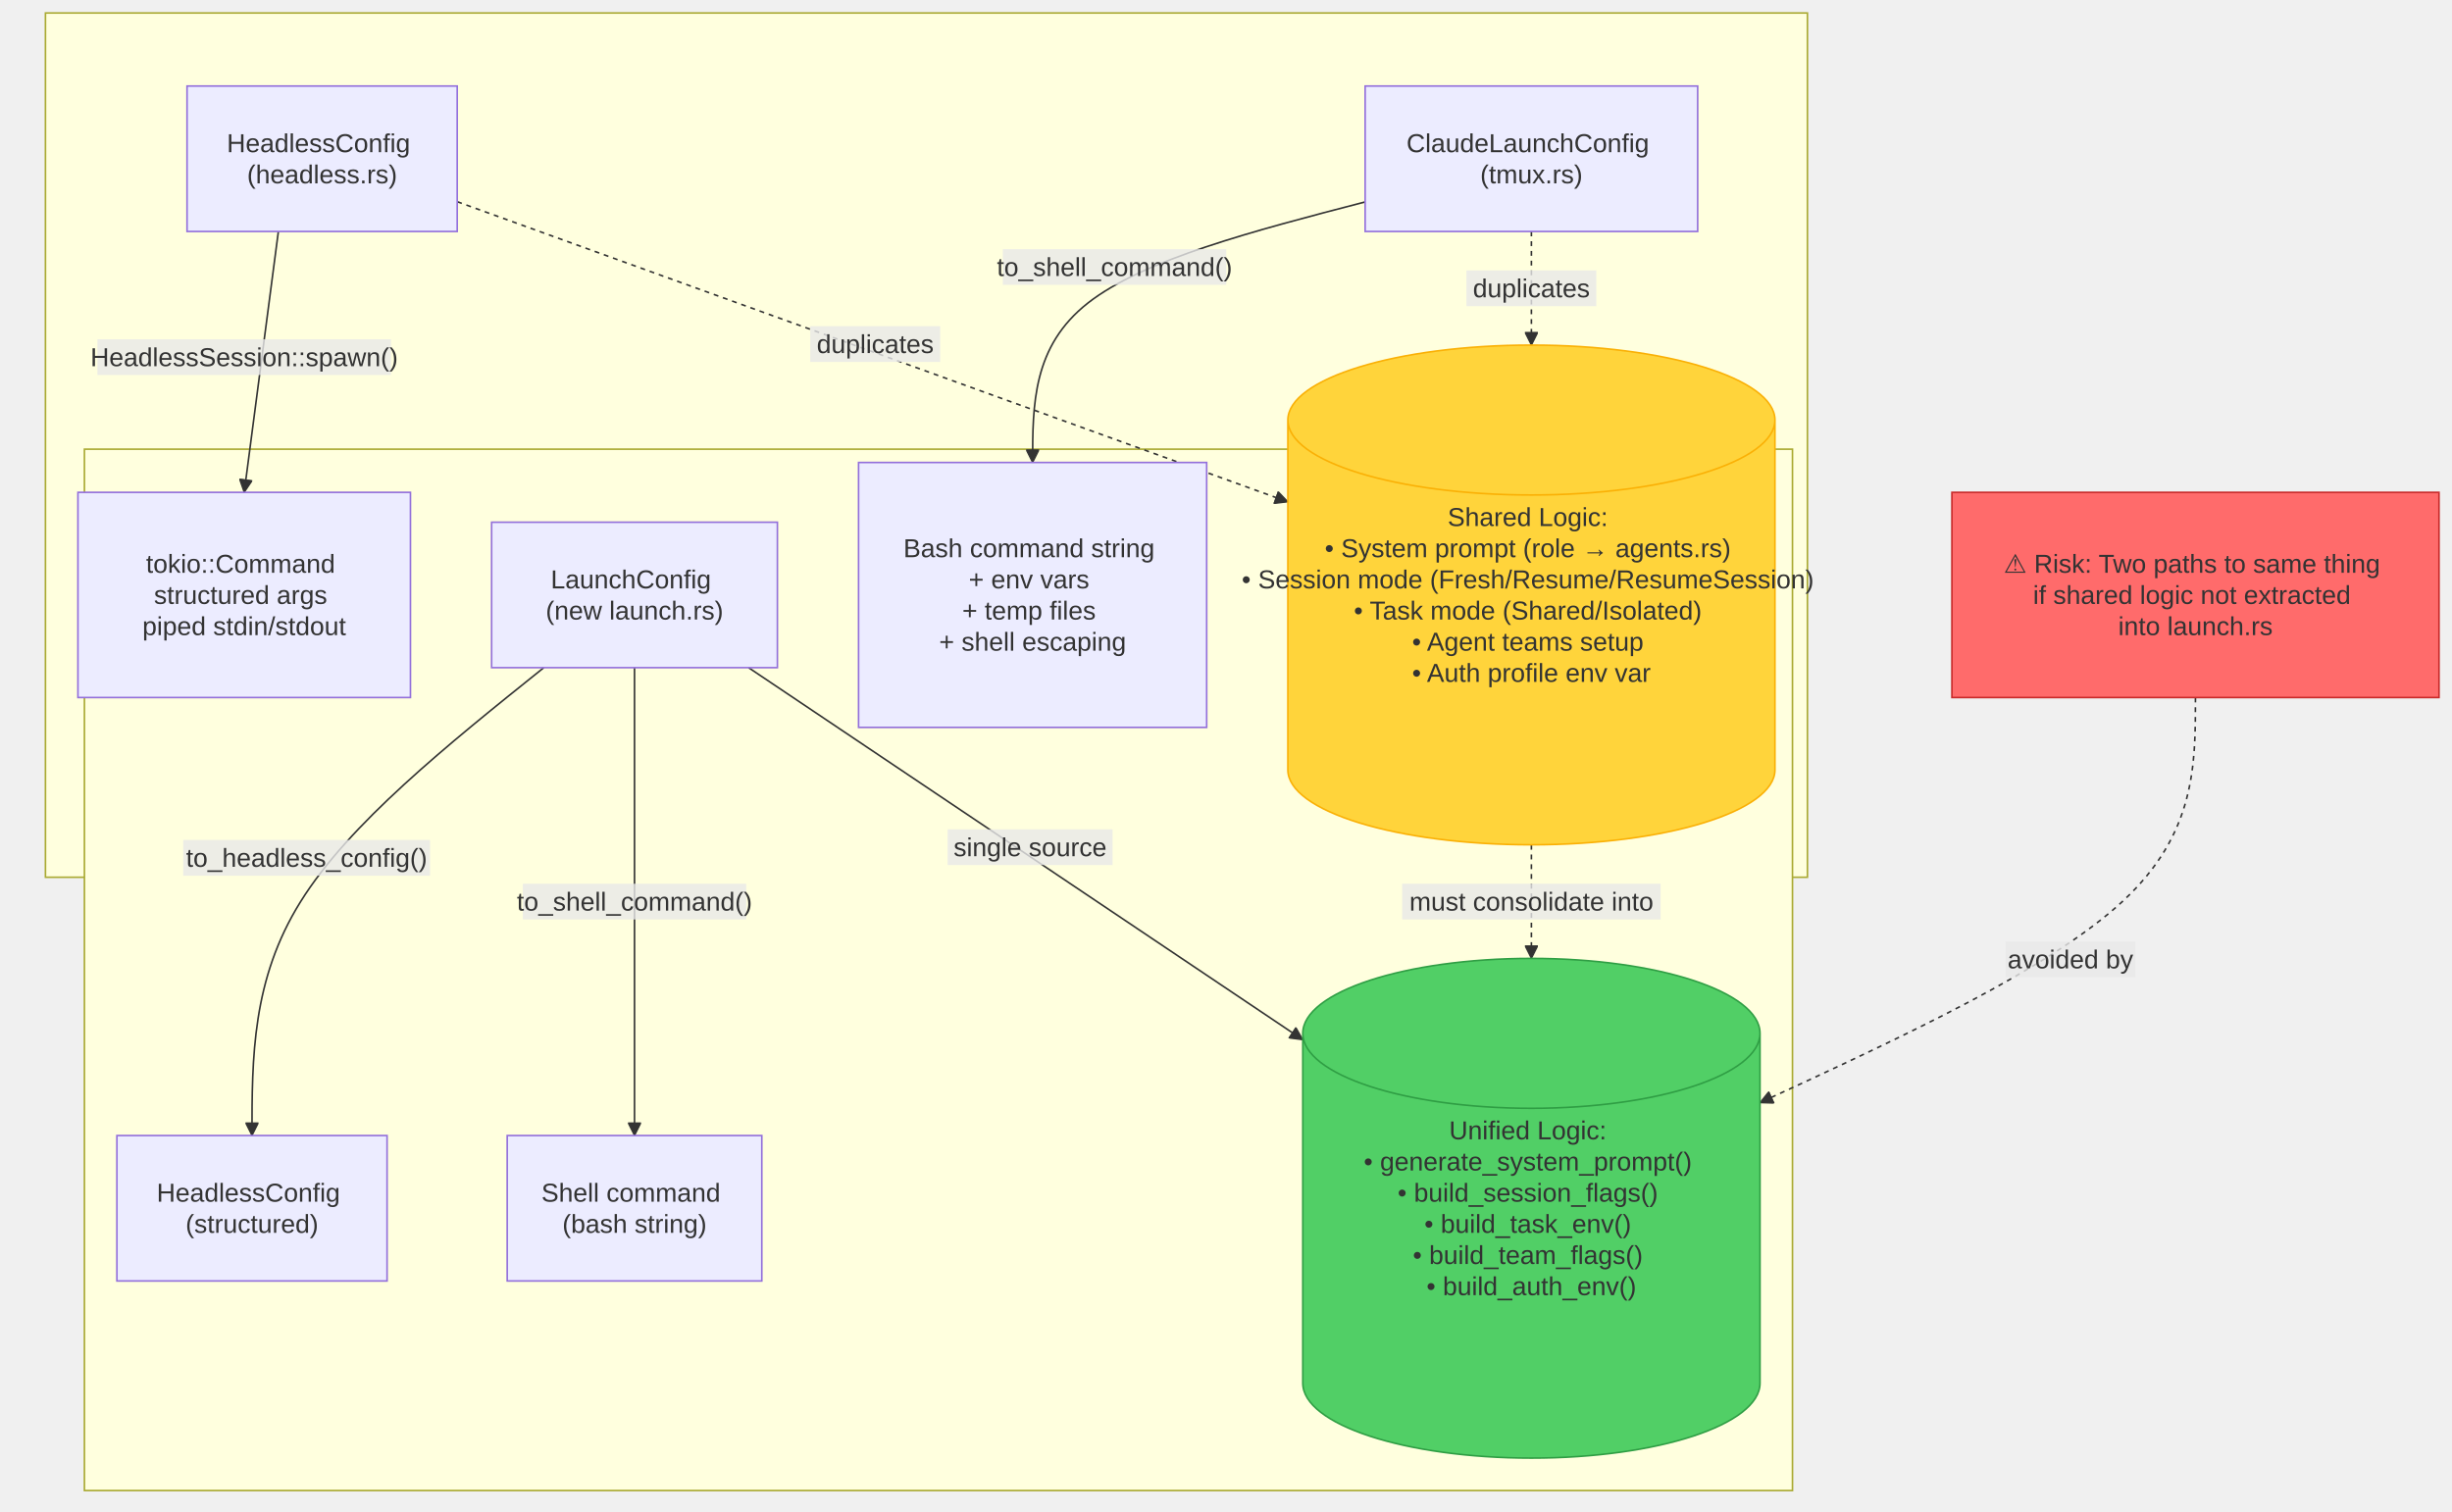
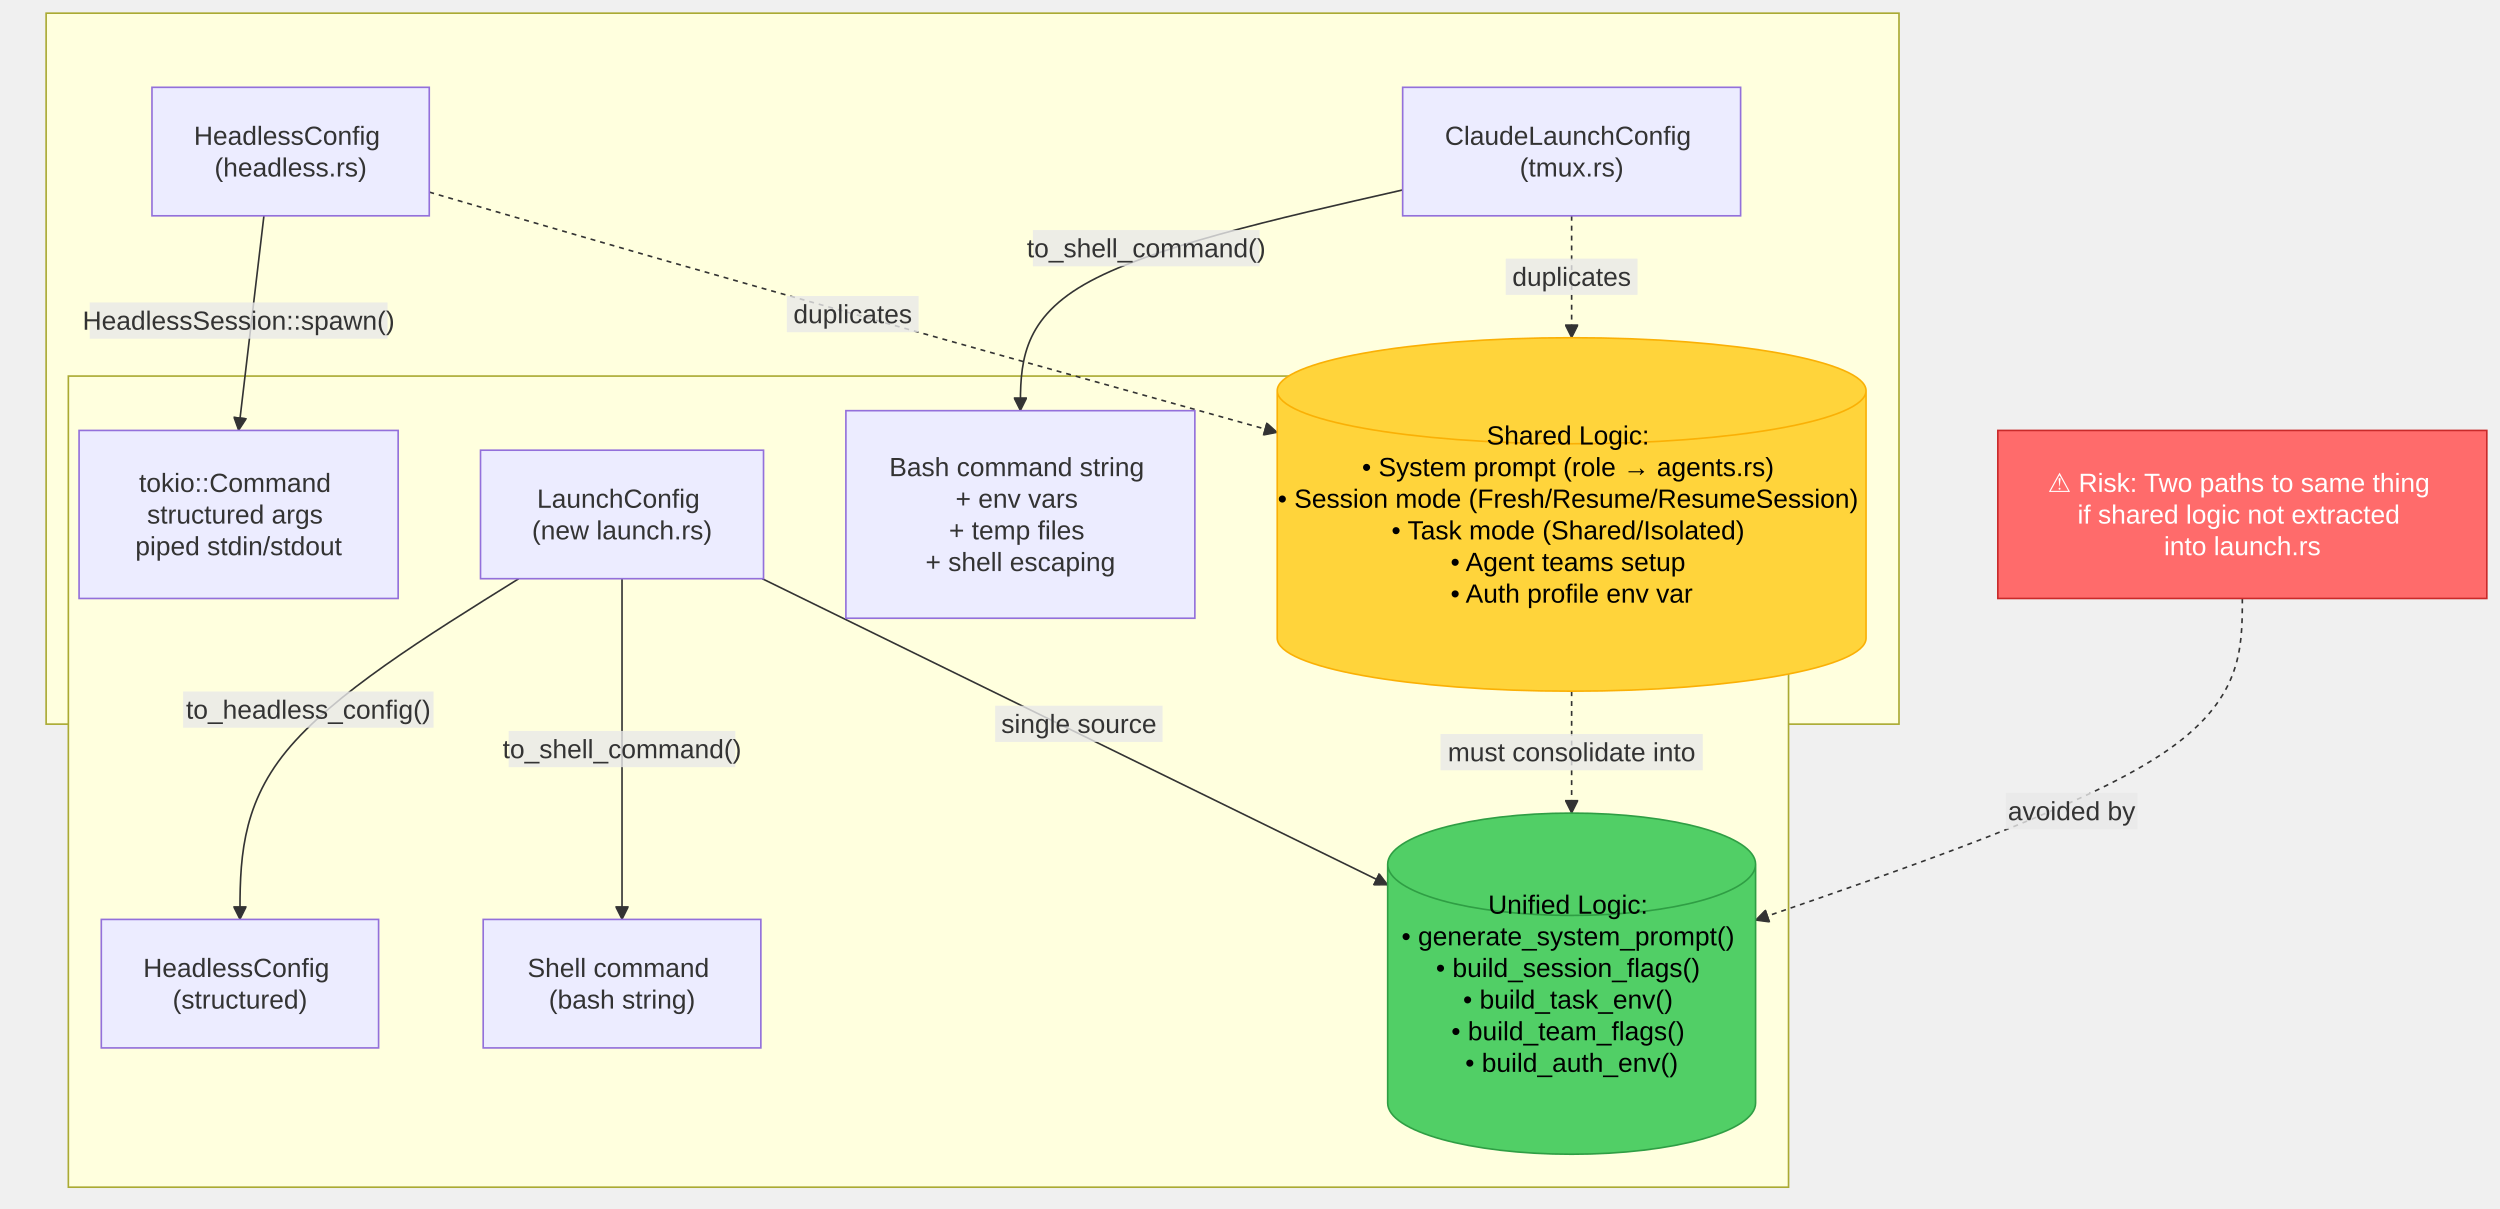
- <svg xmlns="http://www.w3.org/2000/svg" width="1510.2" height="931.28" viewBox="-8 -28 1510.2 931.28" class="mermaid">
+ <svg xmlns="http://www.w3.org/2000/svg" width="1517.558" height="733.653" viewBox="-8 -28 1517.558 733.653" class="mermaid">
  <style>

.mermaid {
  font-family: trebuchet ms, verdana, arial, sans-serif;
  font-size: 16px;
}

.node rect,
.node polygon,
.node circle,
.node ellipse,
.node path {
  fill: #ECECFF;
  stroke: #9370DB;
  stroke-width: 1px;
}

.node line {
  stroke: #9370DB;
  stroke-width: 1px;
}

.node .label {
  fill: #333333;
}

.node text {
  fill: #333333;
  font-family: trebuchet ms, verdana, arial, sans-serif;
  font-size: 16px;
}

.edge-path {
  fill: none;
  stroke: #333333;
  stroke-width: 1px;
}

.edge-label {
  fill: #333333;
  font-family: trebuchet ms, verdana, arial, sans-serif;
}

.edge-label-bg {
  fill: rgba(232, 232, 232, 0.8);
}

.subgraph {
  fill: #ffffde;
  stroke: #aaaa33;
  stroke-width: 1px;
}

.subgraph-title {
  fill: #333333;
  font-weight: bold;
}

.cluster rect {
  fill: #ffffde;
  stroke: #aaaa33;
  stroke-width: 1px;
  rx: 5px;
  ry: 5px;
}

.cluster-label {
  fill: #333333;
  font-family: trebuchet ms, verdana, arial, sans-serif;
  font-size: 16px;
  font-weight: bold;
}

marker path {
  fill: #333333;
  stroke: #333333;
}

  </style>
  <defs>
    <marker id="arrow_point" viewBox="0 0 10 10" refX="10" refY="5" markerWidth="8" markerHeight="8" orient="auto" markerUnits="userSpaceOnUse">
      <path d="M 0 0 L 10 5 L 0 10 z" />
    </marker>
    <marker id="arrow_point_start" viewBox="0 0 10 10" refX="4.5" refY="5" markerWidth="8" markerHeight="8" orient="auto" markerUnits="userSpaceOnUse">
      <path d="M 0 5 L 10 10 L 10 0 z" />
    </marker>
    <marker id="arrow_cross" viewBox="0 0 11 11" refX="12" refY="5.2" markerWidth="11" markerHeight="11" orient="auto" markerUnits="userSpaceOnUse">
      <path d="M 1 1 L 10 10 M 10 1 L 1 10" stroke-width="2" fill="none" />
    </marker>
    <marker id="arrow_cross_start" viewBox="0 0 11 11" refX="-1" refY="5.2" markerWidth="11" markerHeight="11" orient="auto" markerUnits="userSpaceOnUse">
      <path d="M 1 1 L 10 10 M 10 1 L 1 10" stroke-width="2" fill="none" />
    </marker>
    <marker id="arrow_circle" viewBox="0 0 10 10" refX="11" refY="5" markerWidth="11" markerHeight="11" orient="auto" markerUnits="userSpaceOnUse">
      <circle cx="5" cy="5" r="5" />
    </marker>
    <marker id="arrow_circle_start" viewBox="0 0 10 10" refX="-1" refY="5" markerWidth="11" markerHeight="11" orient="auto" markerUnits="userSpaceOnUse">
      <circle cx="5" cy="5" r="5" />
    </marker>
  </defs>
  <g class="root">
    <g class="clusters">
      <g class="subgraph" id="subgraph-">
-         <rect x="20" y="-20" width="1085.2" height="532.44" class="cluster" />
-         <text x="562.6" y="-4" class="cluster-label" text-anchor="middle" />
+         <rect x="20" y="-20" width="1124.733" height="431.567" class="cluster" />
+         <text x="582.366" y="-4" class="cluster-label" text-anchor="middle" />
      </g>
      <g class="subgraph" id="subgraph-">
-         <rect x="44" y="248.72" width="1052" height="641.56" class="cluster" />
-         <text x="570" y="264.72" class="cluster-label" text-anchor="middle" />
+         <rect x="33.492" y="200.284" width="1044.19" height="492.369" class="cluster" />
+         <text x="555.587" y="216.284" class="cluster-label" text-anchor="middle" />
      </g>
    </g>
    <g class="edgePaths">
      <g class="edge" id="edge-L-TmuxPath-ShellCmd-0">
-         <path d="M 832.80 96.40 C 764.53 114.13, 696.27 131.87, 662.13 158.62 C 628.00 185.37, 628.00 221.15, 628.00 256.92" class="edge-path" stroke-width="1" marker-end="url(#arrow_point)" fill="none" />
+         <path d="M 843.45 87.30 C 766.10 104.86, 688.74 122.43, 650.07 144.76 C 611.39 167.09, 611.39 194.19, 611.39 221.28" class="edge-path" fill="none" stroke-width="1" marker-end="url(#arrow_point)" />
      </g>
      <g class="edge" id="edge-L-HeadlessPath-TokioCmd-0">
-         <path d="M 163.45 114.60 L 142.40 275.32" class="edge-path" marker-end="url(#arrow_point)" fill="none" stroke-width="1" />
+         <path d="M 152.21 103.00 L 136.84 233.28" class="edge-path" fill="none" marker-end="url(#arrow_point)" stroke-width="1" />
      </g>
      <g class="edge" id="edge-L-TmuxPath-SharedLogic-0">
-         <path d="M 935.20 114.60 C 935.20 126.27, 935.20 137.93, 935.20 149.60 C 935.20 161.27, 935.20 172.93, 935.20 184.60" class="edge-path" stroke-dasharray="3,3" stroke-width="2" marker-end="url(#arrow_point)" fill="none" />
+         <path d="M 946.02 103.00 C 946.02 115.33, 946.02 127.67, 946.02 140.00 C 946.02 152.33, 946.02 164.67, 946.02 177.00" class="edge-path" fill="none" marker-end="url(#arrow_point)" stroke-width="2" stroke-dasharray="3,3" />
      </g>
      <g class="edge" id="edge-L-HeadlessPath-SharedLogic-0">
-         <path d="M 273.60 96.27 L 785.20 281.16" class="edge-path" fill="none" stroke-width="2" stroke-dasharray="3,3" marker-end="url(#arrow_point)" />
+         <path d="M 252.57 88.61 C 311.15 105.74, 369.73 122.87, 455.52 147.18 C 541.31 171.49, 654.31 202.98, 767.30 234.48" class="edge-path" marker-end="url(#arrow_point)" fill="none" stroke-width="2" stroke-dasharray="3,3" />
      </g>
      <g class="edge" id="edge-L-NewLaunch-HeadlessOut-0">
-         <path d="M 326.93 383.32 C 267.02 431.36, 207.11 479.40, 177.16 527.44 C 147.20 575.48, 147.20 623.52, 147.20 671.56" class="edge-path" stroke-width="1" marker-end="url(#arrow_point)" fill="none" />
+         <path d="M 306.89 323.28 C 250.48 358.38, 194.07 393.47, 165.86 427.94 C 137.65 462.41, 137.65 496.26, 137.65 530.11" class="edge-path" stroke-width="1" marker-end="url(#arrow_point)" fill="none" />
      </g>
      <g class="edge" id="edge-L-NewLaunch-ShellOut-0">
-         <path d="M 382.80 383.32 C 382.80 431.36, 382.80 479.40, 382.80 527.44 C 382.80 575.48, 382.80 623.52, 382.80 671.56" class="edge-path" fill="none" marker-end="url(#arrow_point)" stroke-width="1" />
+         <path d="M 369.58 323.28 C 369.58 358.38, 369.58 393.47, 369.58 427.94 C 369.58 462.41, 369.58 496.26, 369.58 530.11" class="edge-path" fill="none" stroke-width="1" marker-end="url(#arrow_point)" />
      </g>
      <g class="edge" id="edge-L-NewLaunch-UnifiedLogic-0">
-         <path d="M 453.04 383.32 L 794.40 612.54" class="edge-path" fill="none" stroke-width="1" marker-end="url(#arrow_point)" />
+         <path d="M 454.68 323.28 L 834.36 509.12" class="edge-path" fill="none" marker-end="url(#arrow_point)" stroke-width="1" />
      </g>
      <g class="edge" id="edge-L-SharedLogic-UnifiedLogic-0">
-         <path d="M 935.20 492.44 C 935.20 504.11, 935.20 515.77, 935.20 527.44 C 935.20 539.11, 935.20 550.77, 935.20 562.44" class="edge-path" stroke-width="2" marker-end="url(#arrow_point)" fill="none" stroke-dasharray="3,3" />
+         <path d="M 946.02 391.57 C 946.02 403.90, 946.02 416.23, 946.02 428.57 C 946.02 440.90, 946.02 453.23, 946.02 465.57" class="edge-path" stroke-dasharray="3,3" fill="none" marker-end="url(#arrow_point)" stroke-width="2" />
      </g>
      <g class="edge" id="edge-L-Risk-UnifiedLogic-0">
-         <path d="M 1344.20 401.72 C 1344.20 443.63, 1344.20 485.53, 1299.50 527.13 C 1254.80 568.73, 1165.40 610.03, 1076.00 651.32" class="edge-path" marker-end="url(#arrow_point)" fill="none" stroke-width="2" stroke-dasharray="3,3" />
+         <path d="M 1353.15 335.28 C 1353.15 366.38, 1353.15 397.47, 1303.90 430.02 C 1254.66 462.57, 1156.17 496.56, 1057.68 530.56" class="edge-path" fill="none" stroke-width="2" stroke-dasharray="3,3" marker-end="url(#arrow_point)" />
      </g>
    </g>
    <g class="edgeLabels">
      <g class="edgeLabel" id="edge-label-L-TmuxPath-ShellCmd-0">
-         <rect x="609.664" y="125.491" width="137.6" height="22" class="edge-label-bg" />
-         <text x="678.464" y="136.491" class="edge-label" dominant-baseline="central" text-anchor="middle">to_shell_command()</text>
+         <rect x="618.987" y="111.649" width="137.6" height="22" class="edge-label-bg" />
+         <text x="687.787" y="122.649" class="edge-label" text-anchor="middle" dominant-baseline="central">to_shell_command()</text>
      </g>
      <g class="edgeLabel" id="edge-label-L-HeadlessPath-TokioCmd-0">
-         <rect x="52" y="181.038" width="180.8" height="22" class="edge-label-bg" />
-         <text x="142.4" y="192.038" class="edge-label" text-anchor="middle" dominant-baseline="central">HeadlessSession::spawn()</text>
+         <rect x="46.444" y="155.609" width="180.8" height="22" class="edge-label-bg" />
+         <text x="136.844" y="166.609" class="edge-label" dominant-baseline="central" text-anchor="middle">HeadlessSession::spawn()</text>
      </g>
      <g class="edgeLabel" id="edge-label-L-TmuxPath-SharedLogic-0">
-         <rect x="895.2" y="138.6" width="80" height="22" class="edge-label-bg" />
-         <text x="935.2" y="149.6" class="edge-label" dominant-baseline="central" text-anchor="middle">duplicates</text>
+         <rect x="906.019" y="129" width="80" height="22" class="edge-label-bg" />
+         <text x="946.019" y="140" class="edge-label" text-anchor="middle" dominant-baseline="central">duplicates</text>
      </g>
      <g class="edgeLabel" id="edge-label-L-HeadlessPath-SharedLogic-0">
-         <rect x="491.062" y="172.966" width="80" height="22" class="edge-label-bg" />
-         <text x="531.062" y="183.966" class="edge-label" text-anchor="middle" dominant-baseline="central">duplicates</text>
+         <rect x="469.619" y="151.659" width="80" height="22" class="edge-label-bg" />
+         <text x="509.619" y="162.659" class="edge-label" text-anchor="middle" dominant-baseline="central">duplicates</text>
      </g>
      <g class="edgeLabel" id="edge-label-L-NewLaunch-HeadlessOut-0">
-         <rect x="104.847" y="489.46" width="152" height="22" class="edge-label-bg" />
-         <text x="180.847" y="500.46" class="edge-label" text-anchor="middle" dominant-baseline="central">to_headless_config()</text>
+         <rect x="103.162" y="391.744" width="152" height="22" class="edge-label-bg" />
+         <text x="179.162" y="402.744" class="edge-label" text-anchor="middle" dominant-baseline="central">to_headless_config()</text>
      </g>
      <g class="edgeLabel" id="edge-label-L-NewLaunch-ShellOut-0">
-         <rect x="314" y="516.44" width="137.6" height="22" class="edge-label-bg" />
-         <text x="382.8" y="527.44" class="edge-label" text-anchor="middle" dominant-baseline="central">to_shell_command()</text>
+         <rect x="300.782" y="415.697" width="137.6" height="22" class="edge-label-bg" />
+         <text x="369.582" y="426.697" class="edge-label" text-anchor="middle" dominant-baseline="central">to_shell_command()</text>
      </g>
      <g class="edgeLabel" id="edge-label-L-NewLaunch-UnifiedLogic-0">
-         <rect x="575.663" y="482.931" width="101.6" height="22" class="edge-label-bg" />
-         <text x="626.463" y="493.931" class="edge-label" dominant-baseline="central" text-anchor="middle">single source</text>
+         <rect x="596.115" y="400.382" width="101.6" height="22" class="edge-label-bg" />
+         <text x="646.915" y="411.382" class="edge-label" text-anchor="middle" dominant-baseline="central">single source</text>
      </g>
      <g class="edgeLabel" id="edge-label-L-SharedLogic-UnifiedLogic-0">
-         <rect x="855.6" y="516.44" width="159.2" height="22" class="edge-label-bg" />
-         <text x="935.2" y="527.44" class="edge-label" text-anchor="middle" dominant-baseline="central">must consolidate into</text>
+         <rect x="866.419" y="417.567" width="159.2" height="22" class="edge-label-bg" />
+         <text x="946.019" y="428.567" class="edge-label" text-anchor="middle" dominant-baseline="central">must consolidate into</text>
      </g>
      <g class="edgeLabel" id="edge-label-L-Risk-UnifiedLogic-0">
-         <rect x="1227.166" y="552.022" width="80" height="22" class="edge-label-bg" />
-         <text x="1267.166" y="563.022" class="edge-label" text-anchor="middle" dominant-baseline="central">avoided by</text>
+         <rect x="1209.502" y="453.345" width="80" height="22" class="edge-label-bg" />
+         <text x="1249.502" y="464.345" class="edge-label" text-anchor="middle" dominant-baseline="central">avoided by</text>
      </g>
    </g>
    <g class="nodes">
      <g class="node" id="node-HeadlessOut">
-         <rect x="64" y="671.56" width="166.4" height="89.6" />
-         <text x="147.2" y="716.36" class="label" dominant-baseline="central" text-anchor="middle">
-           <tspan x="147.2" y="716.36" dy="-0.6em">HeadlessConfig</tspan>
-           <tspan x="147.2" dy="1.2em">(structured)</tspan>
+         <rect x="53.492" y="530.11" width="168.32" height="78" />
+         <text x="137.652" y="569.11" class="label" dominant-baseline="central" text-anchor="middle">
+           <tspan x="137.652" y="569.11" dy="-0.6em">HeadlessConfig</tspan>
+           <tspan x="137.652" dy="1.2em">(structured)</tspan>
        </text>
      </g>
      <g class="node" id="node-HeadlessPath">
-         <rect x="107.2" y="25" width="166.4" height="89.6" />
-         <text x="190.4" y="69.8" class="label" dominant-baseline="central" text-anchor="middle">
-           <tspan x="190.4" y="69.8" dy="-0.6em">HeadlessConfig</tspan>
-           <tspan x="190.4" dy="1.2em">(headless.rs)</tspan>
+         <rect x="84.25" y="25" width="168.32" height="78" />
+         <text x="168.41" y="64" class="label" text-anchor="middle" dominant-baseline="central">
+           <tspan x="168.41" y="64" dy="-0.6em">HeadlessConfig</tspan>
+           <tspan x="168.41" dy="1.2em">(headless.rs)</tspan>
        </text>
      </g>
      <g class="node" id="node-NewLaunch">
-         <rect x="294.8" y="293.72" width="176" height="89.6" />
-         <text x="382.8" y="338.52" class="label" text-anchor="middle" dominant-baseline="central">
-           <tspan x="382.8" y="338.52" dy="-0.6em">LaunchConfig</tspan>
-           <tspan x="382.8" dy="1.2em">(new launch.rs)</tspan>
+         <rect x="283.687" y="245.284" width="171.789" height="78" />
+         <text x="369.582" y="284.284" class="label" dominant-baseline="central" text-anchor="middle">
+           <tspan x="369.582" y="284.284" dy="-0.6em">LaunchConfig</tspan>
+           <tspan x="369.582" dy="1.2em">(new launch.rs)</tspan>
        </text>
      </g>
      <g class="node" id="node-Risk">
-         <rect x="1194.2" y="275.32" width="300" height="126.4" style="fill:#ff6b6b !important;stroke:#c92a2a !important;color:#fff !important" />
-         <text x="1344.2" y="338.52" class="label" text-anchor="middle" dominant-baseline="central">
-           <tspan x="1344.2" y="338.52" dy="-1.2em">⚠️ Risk: Two paths to same thing</tspan>
-           <tspan x="1344.2" dy="1.2em">if shared logic not extracted</tspan>
-           <tspan x="1344.2" dy="1.2em">into launch.rs</tspan>
+         <rect x="1204.733" y="233.284" width="296.825" height="102" style="fill:#ff6b6b !important;stroke:#c92a2a !important;color:#fff !important" />
+         <text x="1353.145" y="284.284" class="label" dominant-baseline="central" style="fill: #fff" text-anchor="middle">
+           <tspan x="1353.145" y="284.284" dy="-1.2em">⚠️ Risk: Two paths to same thing</tspan>
+           <tspan x="1353.145" dy="1.2em">if shared logic not extracted</tspan>
+           <tspan x="1353.145" dy="1.2em">into launch.rs</tspan>
        </text>
      </g>
      <g class="node" id="node-SharedLogic">
-         <path d="M 785.2 230.776 a 150 46.176 0 0 0 300 0 a 150 46.176 0 0 0 -300 0 l 0 215.488 a 150 46.176 0 0 0 300 0 l 0 -215.488" style="fill:#ffd43b !important;stroke:#fab005 !important;color:#000 !important" />
-         <text x="935.2" y="338.52" class="label" text-anchor="middle" dominant-baseline="central">
-           <tspan x="935.2" y="338.52" dy="-3em">Shared Logic:</tspan>
-           <tspan x="935.2" dy="1.2em">• System prompt (role → agents.rs)</tspan>
-           <tspan x="935.2" dy="1.2em">• Session mode (Fresh/Resume/ResumeSession)</tspan>
-           <tspan x="935.2" dy="1.2em">• Task mode (Shared/Isolated)</tspan>
-           <tspan x="935.2" dy="1.2em">• Agent teams setup</tspan>
-           <tspan x="935.2" dy="1.2em">• Auth profile env var</tspan>
+         <path d="M 767.305 209.185 a 178.714 32.185 0 0 0 357.428 0 a 178.714 32.185 0 0 0 -357.428 0 l 0 150.197 a 178.714 32.185 0 0 0 357.428 0 l 0 -150.197" style="fill:#ffd43b !important;stroke:#fab005 !important;color:#000 !important" />
+         <text x="946.019" y="284.284" class="label" dominant-baseline="central" text-anchor="middle" style="fill: #000">
+           <tspan x="946.019" y="284.284" dy="-3em">Shared Logic:</tspan>
+           <tspan x="946.019" dy="1.2em">• System prompt (role → agents.rs)</tspan>
+           <tspan x="946.019" dy="1.2em">• Session mode (Fresh/Resume/ResumeSession)</tspan>
+           <tspan x="946.019" dy="1.2em">• Task mode (Shared/Isolated)</tspan>
+           <tspan x="946.019" dy="1.2em">• Agent teams setup</tspan>
+           <tspan x="946.019" dy="1.2em">• Auth profile env var</tspan>
        </text>
      </g>
      <g class="node" id="node-ShellCmd">
-         <rect x="520.8" y="256.92" width="214.4" height="163.2" />
-         <text x="628" y="338.52" class="label" dominant-baseline="central" text-anchor="middle">
-           <tspan x="628" y="338.52" dy="-1.8em">Bash command string</tspan>
-           <tspan x="628" dy="1.2em">+ env vars</tspan>
-           <tspan x="628" dy="1.2em">+ temp files</tspan>
-           <tspan x="628" dy="1.2em">+ shell escaping</tspan>
+         <rect x="505.477" y="221.284" width="211.828" height="126" />
+         <text x="611.391" y="284.284" class="label" text-anchor="middle" dominant-baseline="central">
+           <tspan x="611.391" y="284.284" dy="-1.8em">Bash command string</tspan>
+           <tspan x="611.391" dy="1.2em">+ env vars</tspan>
+           <tspan x="611.391" dy="1.2em">+ temp files</tspan>
+           <tspan x="611.391" dy="1.2em">+ shell escaping</tspan>
        </text>
      </g>
      <g class="node" id="node-ShellOut">
-         <rect x="304.4" y="671.56" width="156.8" height="89.6" />
-         <text x="382.8" y="716.36" class="label" text-anchor="middle" dominant-baseline="central">
-           <tspan x="382.8" y="716.36" dy="-0.6em">Shell command</tspan>
-           <tspan x="382.8" dy="1.2em">(bash string)</tspan>
+         <rect x="285.305" y="530.11" width="168.555" height="78" />
+         <text x="369.582" y="569.11" class="label" text-anchor="middle" dominant-baseline="central">
+           <tspan x="369.582" y="569.11" dy="-0.6em">Shell command</tspan>
+           <tspan x="369.582" dy="1.2em">(bash string)</tspan>
        </text>
      </g>
      <g class="node" id="node-TmuxPath">
-         <rect x="832.8" y="25" width="204.8" height="89.6" />
-         <text x="935.2" y="69.8" class="label" dominant-baseline="central" text-anchor="middle">
-           <tspan x="935.2" y="69.8" dy="-0.6em">ClaudeLaunchConfig</tspan>
-           <tspan x="935.2" dy="1.2em">(tmux.rs)</tspan>
+         <rect x="843.448" y="25" width="205.141" height="78" />
+         <text x="946.019" y="64" class="label" text-anchor="middle" dominant-baseline="central">
+           <tspan x="946.019" y="64" dy="-0.6em">ClaudeLaunchConfig</tspan>
+           <tspan x="946.019" dy="1.2em">(tmux.rs)</tspan>
        </text>
      </g>
      <g class="node" id="node-TokioCmd">
-         <rect x="40" y="275.32" width="204.8" height="126.4" />
-         <text x="142.4" y="338.52" class="label" dominant-baseline="central" text-anchor="middle">
-           <tspan x="142.4" y="338.52" dy="-1.2em">tokio::Command</tspan>
-           <tspan x="142.4" dy="1.2em">structured args</tspan>
-           <tspan x="142.4" dy="1.2em">piped stdin/stdout</tspan>
+         <rect x="40" y="233.284" width="193.687" height="102" />
+         <text x="136.844" y="284.284" class="label" dominant-baseline="central" text-anchor="middle">
+           <tspan x="136.844" y="284.284" dy="-1.2em">tokio::Command</tspan>
+           <tspan x="136.844" dy="1.2em">structured args</tspan>
+           <tspan x="136.844" dy="1.2em">piped stdin/stdout</tspan>
        </text>
      </g>
      <g class="node" id="node-UnifiedLogic">
-         <path d="M 794.4 608.616 a 140.8 46.176 0 0 0 281.6 0 a 140.8 46.176 0 0 0 -281.6 0 l 0 215.488 a 140.8 46.176 0 0 0 281.6 0 l 0 -215.488" style="fill:#51cf66 !important;stroke:#2f9e44 !important;color:#000 !important" />
-         <text x="935.2" y="716.36" class="label" dominant-baseline="central" text-anchor="middle">
-           <tspan x="935.2" y="716.36" dy="-3em">Unified Logic:</tspan>
-           <tspan x="935.2" dy="1.2em">• generate_system_prompt()</tspan>
-           <tspan x="935.2" dy="1.2em">• build_session_flags()</tspan>
-           <tspan x="935.2" dy="1.2em">• build_task_env()</tspan>
-           <tspan x="935.2" dy="1.2em">• build_team_flags()</tspan>
-           <tspan x="935.2" dy="1.2em">• build_auth_env()</tspan>
+         <path d="M 834.356 496.63 a 111.663 31.063 0 0 0 223.327 0 a 111.663 31.063 0 0 0 -223.327 0 l 0 144.96 a 111.663 31.063 0 0 0 223.327 0 l 0 -144.96" style="fill:#51cf66 !important;stroke:#2f9e44 !important;color:#000 !important" />
+         <text x="946.019" y="569.11" class="label" style="fill: #000" dominant-baseline="central" text-anchor="middle">
+           <tspan x="946.019" y="569.11" dy="-3em">Unified Logic:</tspan>
+           <tspan x="946.019" dy="1.2em">• generate_system_prompt()</tspan>
+           <tspan x="946.019" dy="1.2em">• build_session_flags()</tspan>
+           <tspan x="946.019" dy="1.2em">• build_task_env()</tspan>
+           <tspan x="946.019" dy="1.2em">• build_team_flags()</tspan>
+           <tspan x="946.019" dy="1.2em">• build_auth_env()</tspan>
        </text>
      </g>
    </g>
  </g>
</svg>
